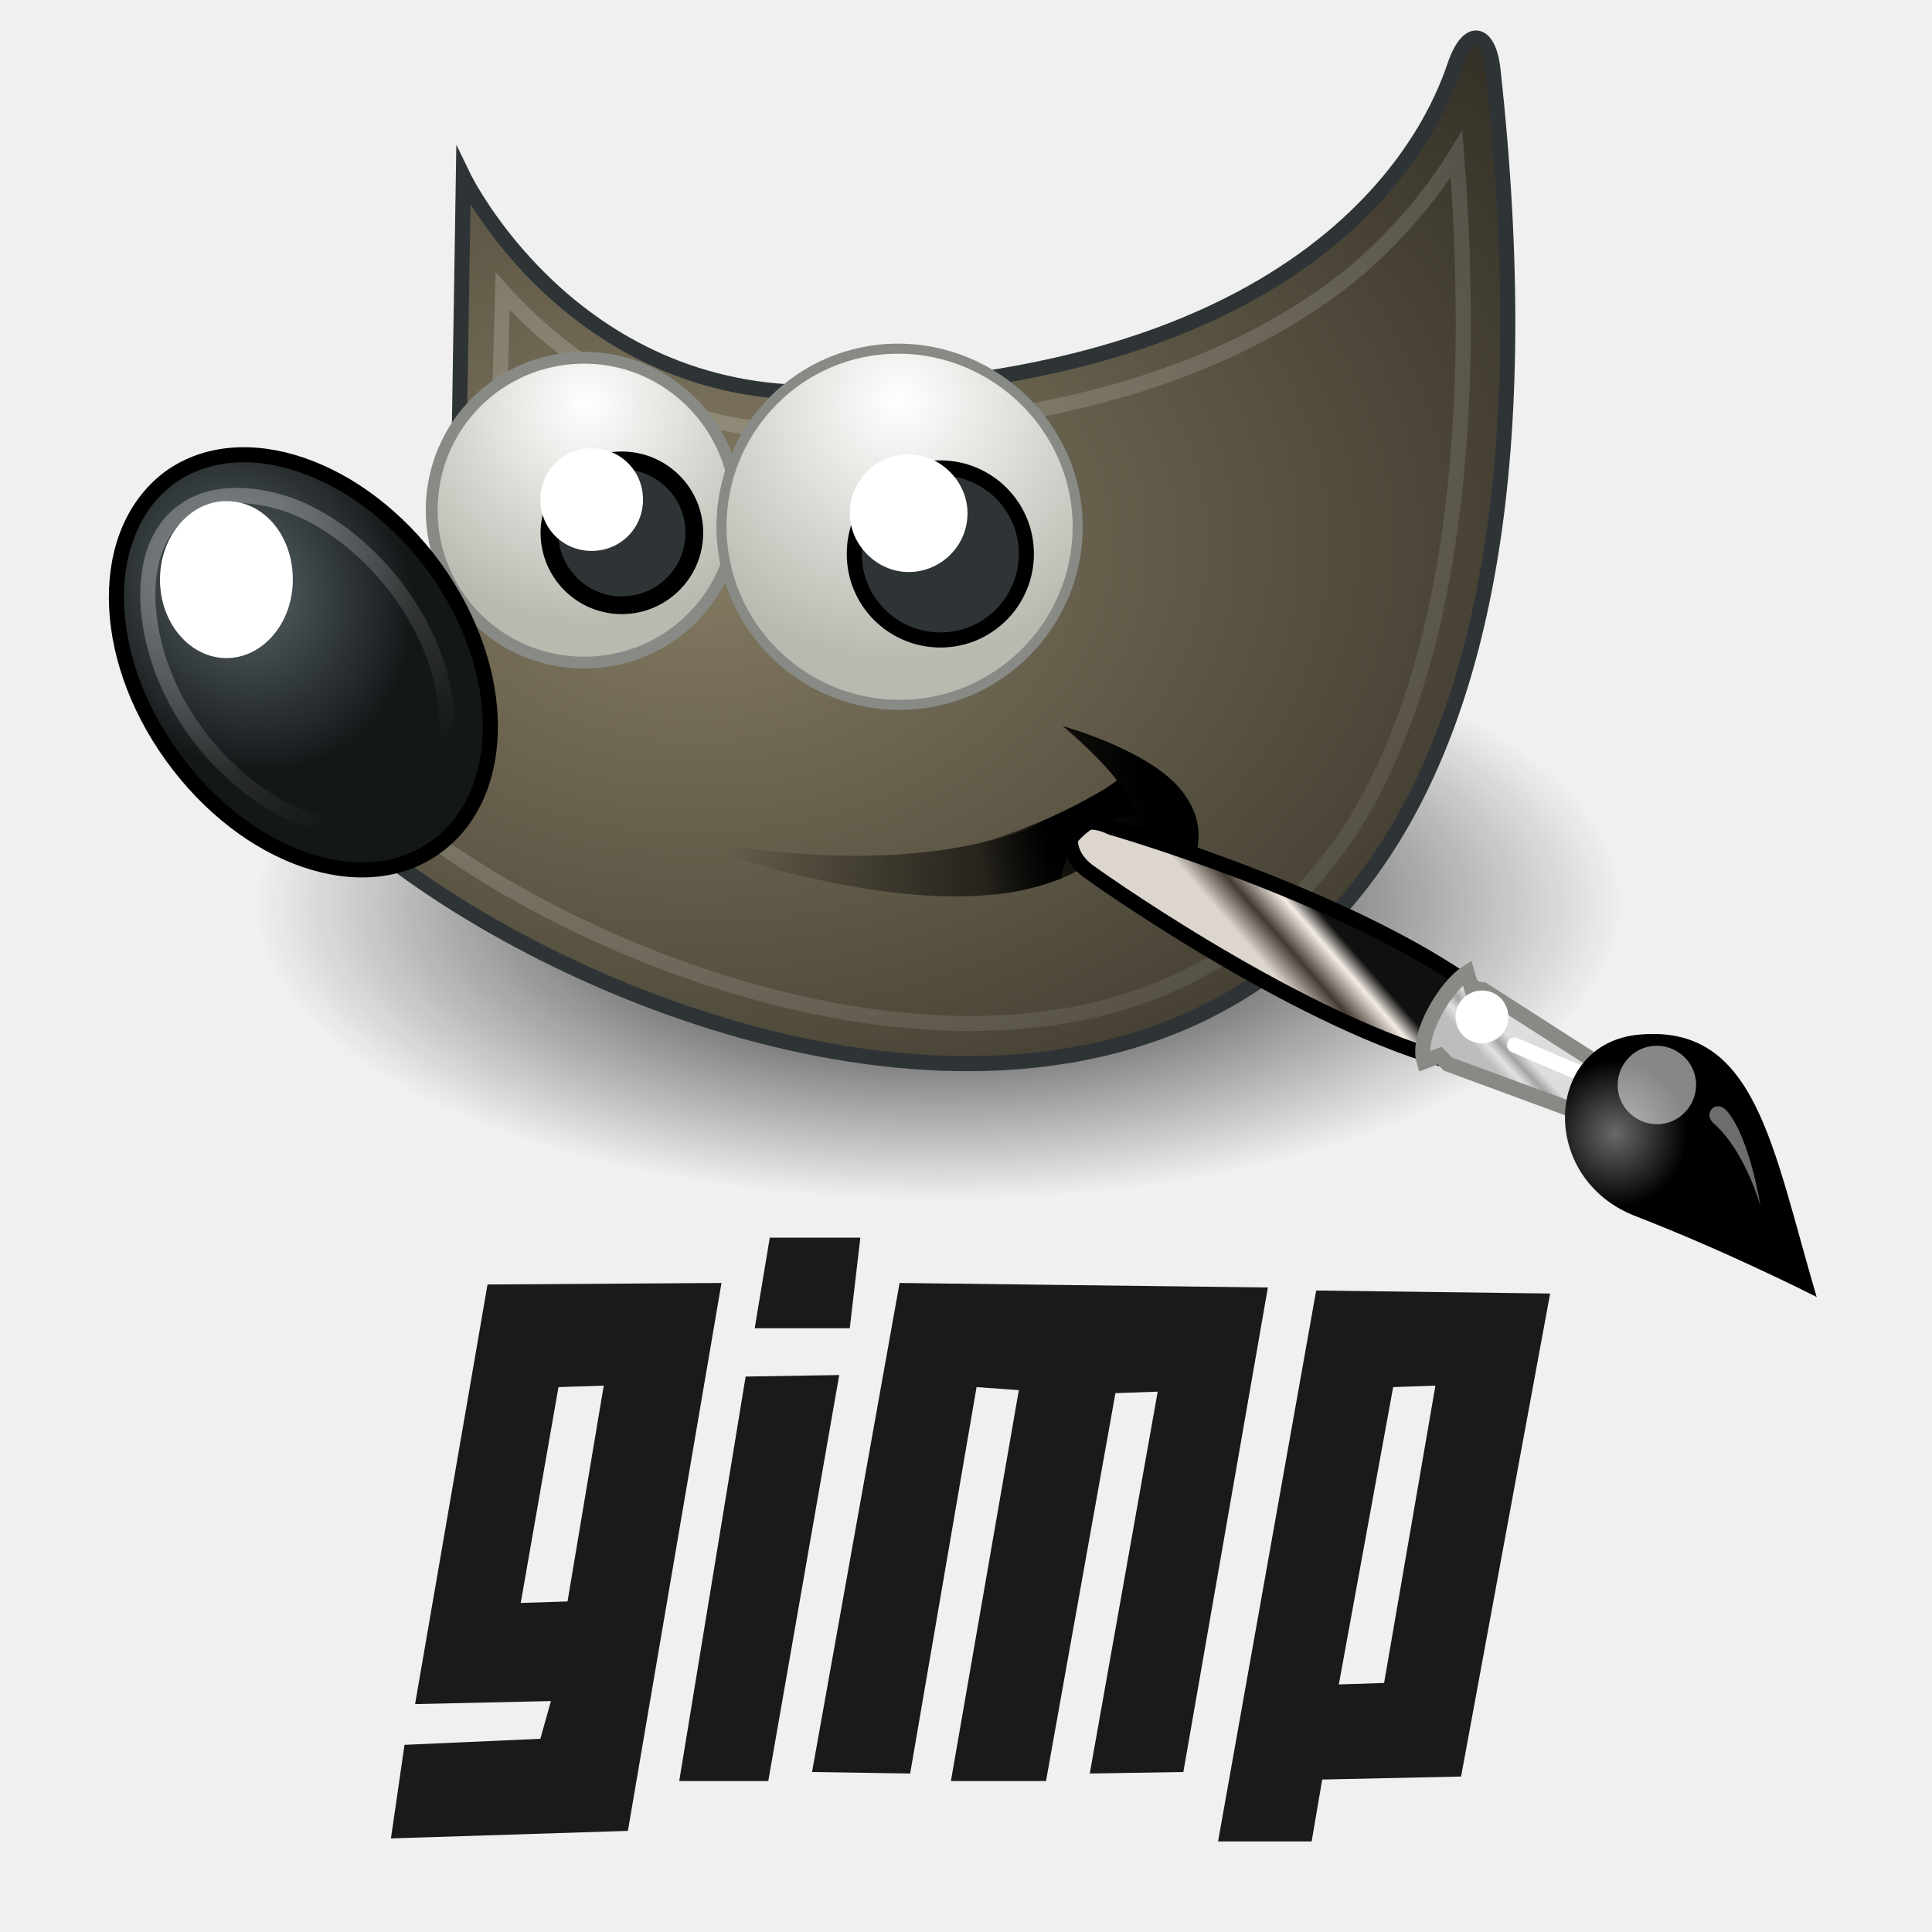
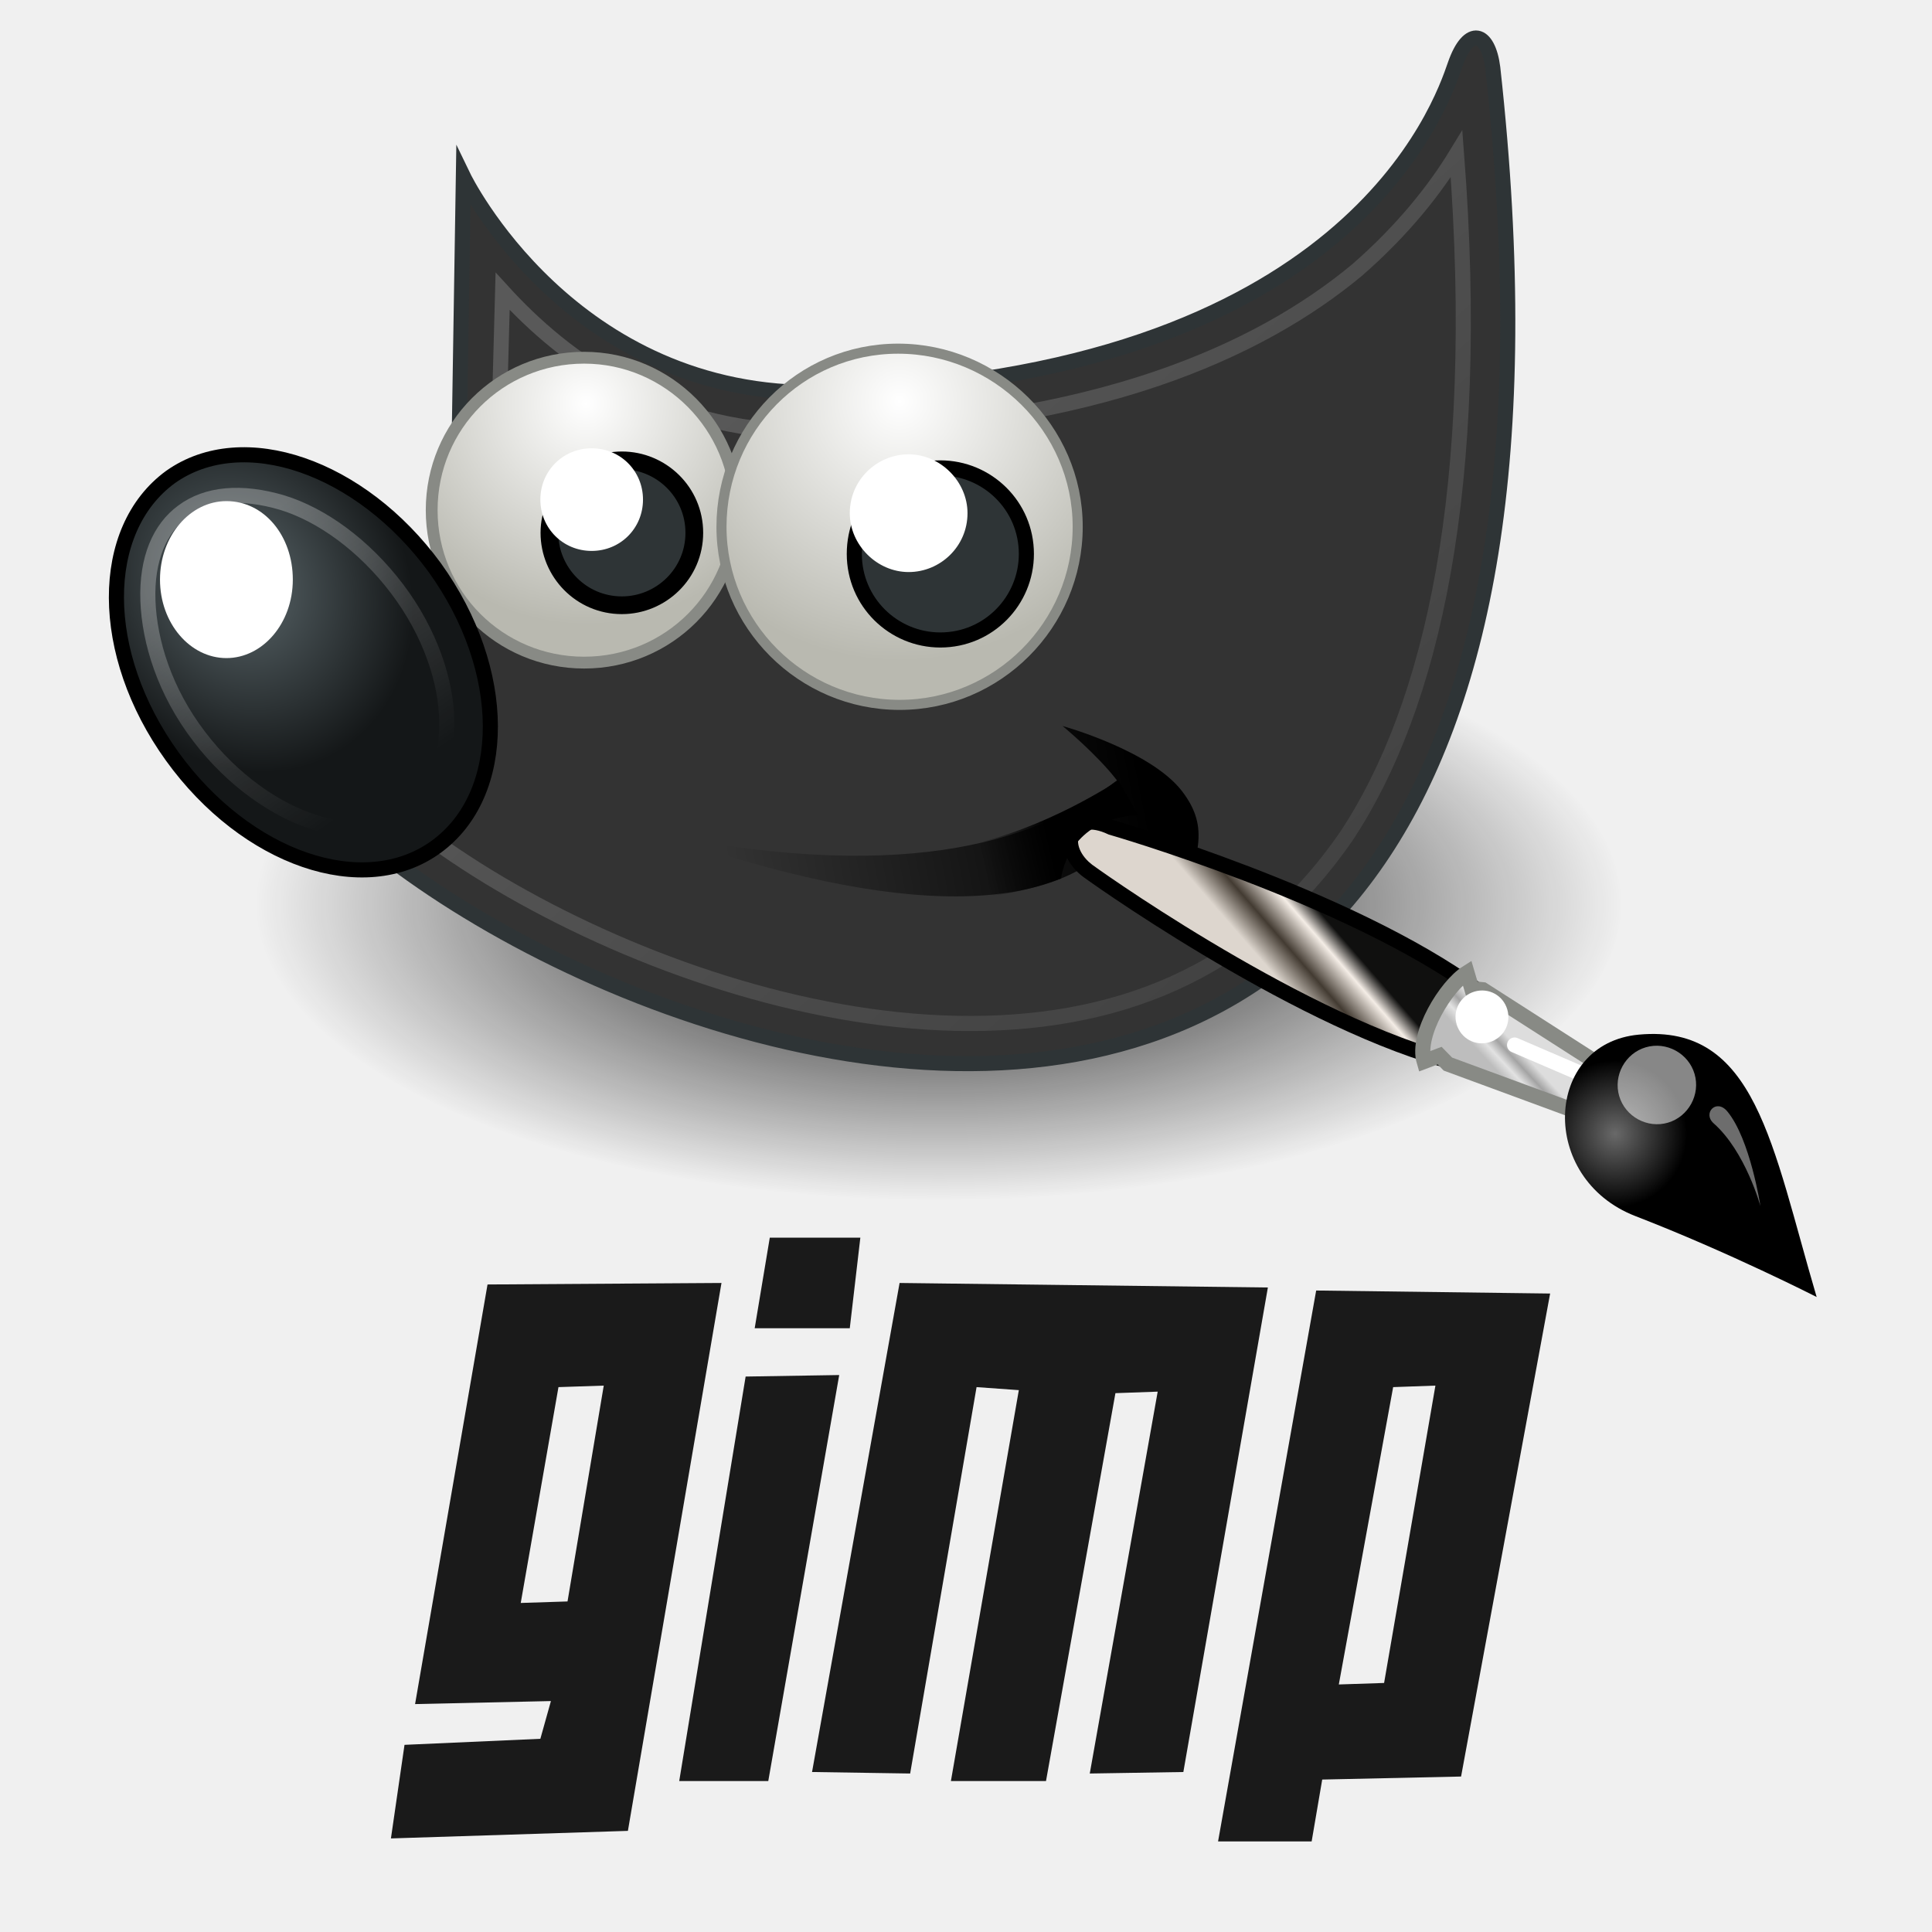
<svg xmlns="http://www.w3.org/2000/svg" width="128" height="128" viewBox="0 0 128 128" fill="none">
  <path d="M107.4 59.9C107.4 70.7 87.2 79.5 62.2 79.5C37.2 79.5 17 70.7 17 59.9C17 49.1 37.2 40.3 62.2 40.3C87.2 40.3 107.4 49.1 107.4 59.9Z" fill="url(#paint0_radial)" />
-   <path d="M30.7 11.7C30.7 11.7 37.8 26.4 54.5 26C89.4 25.1 95.5 6.9 96.4 4.3C97.3 1.7 98.6 2.1 98.9 4.5C110.3 107.7 20 63.4 16.8 45.9C34.7 40.7 30.4 30.6 30.4 30.6L30.7 11.7V11.7Z" fill="url(#paint1_radial)" stroke="#2E3436" stroke-miterlimit="10" />
-   <path d="M43.9 55.3C60.6 58.6 69.1 55.5 74 51.7C72.7 50 70.4 48.1 70.4 48.1C70.4 48.1 76.2 49.7 78.3 52.4C80.3 55 79.1 56.7 78.5 60C77.3 57 75.1 55.9 74.8 54.7C70.4 61 59.3 60.7 43.9 55.3V55.3Z" fill="url(#paint2_linear)" />
-   <path opacity="0.185" d="M96.5 10.2C95.1 12.5 93 15.2 89.9 17.9C83.4 23.3 72.5 28.2 54.6 28.6C44.1 28.9 37.4 23.8 33.3 19.3L33 30.4C33.3 31.4 34 33.8 32.8 37.1C31.5 40.6 27.5 44.3 20.5 47C21.1 48.3 21.7 49.6 23.6 51.4C26.1 53.9 29.7 56.6 33.9 59C42.3 63.8 53.2 67.6 63.4 67.8C73.6 68 82.8 64.7 89.2 55.4C94.9 46.8 98.2 32.3 96.5 10.2V10.2Z" stroke="url(#paint3_linear)" stroke-miterlimit="10" />
-   <path d="M48.8 33.8C48.8 39.4 44.3 43.9 38.7 43.9C33.1 43.9 28.6 39.4 28.6 33.8C28.6 28.2 33.1 23.7 38.7 23.7C44.3 23.7 48.8 28.3 48.8 33.8Z" fill="url(#paint4_radial)" stroke="#888A85" stroke-width="0.783" stroke-miterlimit="10" />
-   <path d="M28.8 37.6C33.7 44.4 33.7 52.6 28.9 56.1C24.1 59.6 16.3 56.9 11.4 50.1C6.5 43.3 6.5 35.1 11.3 31.6C16.1 28.2 23.9 30.9 28.8 37.6V37.6Z" fill="url(#paint5_radial)" stroke="black" stroke-miterlimit="10" />
+   <path d="M30.7 11.7C30.7 11.7 37.8 26.4 54.5 26C89.4 25.1 95.5 6.9 96.4 4.3C97.3 1.7 98.6 2.1 98.9 4.5C110.3 107.7 20 63.4 16.8 45.9C34.7 40.7 30.4 30.6 30.4 30.6L30.7 11.7Z" fill="#333333" stroke="#2E3436" stroke-miterlimit="10" />
+   <path d="M43.9 55.3C60.6 58.6 69.1 55.5 74 51.7C72.7 50 70.4 48.1 70.4 48.1C70.4 48.1 76.2 49.7 78.3 52.4C80.3 55 79.1 56.7 78.5 60C77.3 57 75.1 55.9 74.8 54.7C70.4 61 59.3 60.7 43.9 55.3Z" fill="url(#paint1_linear)" />
+   <path opacity="0.185" d="M96.5 10.2C95.1 12.5 93 15.2 89.9 17.9C83.4 23.3 72.5 28.2 54.6 28.6C44.1 28.9 37.4 23.8 33.3 19.3L33 30.4C33.3 31.4 34 33.8 32.8 37.1C31.5 40.6 27.5 44.3 20.5 47C21.1 48.3 21.7 49.6 23.6 51.4C26.1 53.9 29.7 56.6 33.9 59C42.3 63.8 53.2 67.6 63.4 67.8C73.6 68 82.8 64.7 89.2 55.4C94.9 46.8 98.2 32.3 96.5 10.2Z" stroke="url(#paint2_linear)" stroke-miterlimit="10" />
+   <path d="M48.8 33.8C48.8 39.4 44.3 43.9 38.7 43.9C33.1 43.9 28.6 39.4 28.6 33.8C28.6 28.2 33.1 23.7 38.7 23.7C44.3 23.7 48.8 28.3 48.8 33.8Z" fill="url(#paint3_radial)" stroke="#888A85" stroke-width="0.783" stroke-miterlimit="10" />
+   <path d="M28.8 37.6C33.7 44.4 33.7 52.6 28.9 56.1C24.1 59.6 16.3 56.9 11.4 50.1C6.5 43.3 6.5 35.1 11.3 31.6C16.1 28.2 23.9 30.9 28.8 37.6Z" fill="url(#paint4_radial)" stroke="black" stroke-miterlimit="10" />
  <path d="M46 35.3C46 38 43.8 40.1 41.2 40.1C38.5 40.1 36.4 37.9 36.4 35.3C36.4 32.7 38.6 30.5 41.2 30.5C43.8 30.5 46 32.6 46 35.3Z" fill="#2E3436" stroke="black" stroke-width="1.174" stroke-miterlimit="10" />
-   <path opacity="0.281" d="M12.1 33.9C10.6 35 9.7 37 9.8 39.8C9.9 42.5 10.9 45.8 13.2 48.8C15.4 51.7 18.3 53.7 20.9 54.5C23.5 55.3 25.6 55.1 27.2 53.9C28.8 52.7 29.6 50.6 29.6 47.9C29.6 45.2 28.5 41.9 26.3 39C24.1 36.1 21.3 34.1 18.7 33.3C16 32.5 13.7 32.7 12.1 33.9V33.9Z" stroke="url(#paint6_linear)" stroke-miterlimit="10" />
+   <path opacity="0.281" d="M12.1 33.9C10.6 35 9.7 37 9.8 39.8C9.9 42.5 10.9 45.8 13.2 48.8C15.4 51.7 18.3 53.7 20.9 54.5C23.5 55.3 25.6 55.1 27.2 53.9C28.8 52.7 29.6 50.6 29.6 47.9C29.6 45.2 28.5 41.9 26.3 39C24.1 36.1 21.3 34.1 18.7 33.3C16 32.5 13.7 32.7 12.1 33.9Z" stroke="url(#paint5_linear)" stroke-miterlimit="10" />
  <path d="M19.4 38.4C19.4 41.3 17.4 43.6 15 43.6C12.6 43.6 10.6 41.3 10.6 38.4C10.6 35.5 12.6 33.2 15 33.2C17.5 33.2 19.4 35.5 19.4 38.4Z" fill="white" />
  <path d="M42.6 33.1C42.6 35 41.1 36.5 39.2 36.5C37.3 36.5 35.8 35 35.8 33.1C35.8 31.2 37.3 29.7 39.2 29.7C41.1 29.7 42.6 31.2 42.6 33.1Z" fill="white" />
-   <path d="M71.4 34.9C71.4 41.4 66.1 46.7 59.6 46.7C53.1 46.7 47.8 41.4 47.8 34.9C47.8 28.4 53 23.1 59.5 23.1C66 23.1 71.4 28.4 71.4 34.9V34.9Z" fill="url(#paint7_radial)" stroke="#888A85" stroke-width="0.667" stroke-miterlimit="10" />
+   <path d="M71.4 34.9C71.4 41.4 66.1 46.7 59.6 46.7C53.1 46.7 47.8 41.4 47.8 34.9C47.8 28.4 53 23.1 59.5 23.1C66 23.1 71.4 28.4 71.4 34.9Z" fill="url(#paint6_radial)" stroke="#888A85" stroke-width="0.667" stroke-miterlimit="10" />
  <path d="M68 36.7C68 39.8 65.5 42.4 62.3 42.4C59.2 42.4 56.6 39.9 56.6 36.7C56.6 33.5 59.1 31 62.3 31C65.4 31 68 33.5 68 36.7Z" fill="#2E3436" stroke="black" stroke-miterlimit="10" />
  <path d="M64.1 34C64.1 36.2 62.3 37.9 60.2 37.9C58.1 37.9 56.3 36.1 56.3 34C56.3 31.8 58.1 30.1 60.2 30.1C62.3 30.1 64.1 31.9 64.1 34Z" fill="white" />
-   <path d="M95.577 70.176L97.873 65.599C89.331 59.343 73.626 54.818 73.626 54.818C70.917 53.539 70.033 56.004 71.945 57.602C71.906 57.614 85.348 67.257 95.577 70.176V70.176Z" fill="url(#paint8_linear)" stroke="black" stroke-width="1.001" stroke-linecap="round" />
-   <path d="M106.532 74.406L107.76 71.671L98.247 65.573L97.504 65.496L97.193 64.443C95.799 65.32 93.82 68.532 94.35 70.326L95.379 69.938L95.926 70.497L106.532 74.406V74.406Z" fill="url(#paint9_linear)" stroke="#888A85" stroke-width="1.001" stroke-linecap="round" />
+   <path d="M95.577 70.176L97.873 65.599C89.331 59.343 73.626 54.818 73.626 54.818C70.917 53.539 70.033 56.004 71.945 57.602C71.906 57.614 85.348 67.257 95.577 70.176Z" fill="url(#paint7_linear)" stroke="black" stroke-width="1.001" stroke-linecap="round" />
+   <path d="M106.532 74.406L107.76 71.671L98.247 65.573L97.504 65.496L97.193 64.443C95.799 65.32 93.82 68.532 94.35 70.326L95.379 69.938L95.926 70.497L106.532 74.406Z" fill="url(#paint8_linear)" stroke="#888A85" stroke-width="1.001" stroke-linecap="round" />
  <path d="M100.344 69.237L106.656 71.954" stroke="white" stroke-width="1.001" stroke-linecap="round" stroke-linejoin="round" />
-   <path d="M120.358 85.93C117.391 75.868 116.334 67.828 108.577 68.547C102.304 69.125 101.888 78.065 108.349 80.569C114.569 82.974 120.358 85.93 120.358 85.93Z" fill="url(#paint10_radial)" />
+   <path d="M120.358 85.93C117.391 75.868 116.334 67.828 108.577 68.547C102.304 69.125 101.888 78.065 108.349 80.569C114.569 82.974 120.358 85.93 120.358 85.93Z" fill="url(#paint9_radial)" />
  <path opacity="0.528" d="M109.036 69.386C110.401 68.984 111.866 69.781 112.268 71.147C112.671 72.511 111.873 73.976 110.508 74.379C109.143 74.781 107.679 73.984 107.276 72.618C106.874 71.254 107.671 69.789 109.036 69.386Z" fill="white" />
  <path d="M97.689 65.695C98.626 65.419 99.585 65.942 99.861 66.878C100.137 67.814 99.615 68.773 98.678 69.049C97.743 69.326 96.783 68.803 96.507 67.867C96.231 66.931 96.754 65.972 97.689 65.695Z" fill="white" />
-   <path opacity="0.428" d="M116.632 79.906C116.632 79.906 115.652 76.296 113.53 74.42C112.782 73.751 113.717 72.754 114.445 73.641C115.963 75.483 116.632 79.906 116.632 79.906V79.906Z" fill="url(#paint11_linear)" />
-   <path d="M61.9 59.4C65.6 59.8 69 58.7 70.3 58.2C70.5 56.8 71.6 54.2 75.4 54L74.1 51.7C74.1 51.7 69.2 55 64 56L61.9 59.4V59.4Z" fill="url(#paint12_linear)" />
-   <path d="M32.3 85.1L27.5 112.9L36.5 112.7L35.8 115.2L26.8 115.6L25.9 121.8L41.6 121.3L47.8 85L32.3 85.1ZM37.6 106.1L34.5 106.2L37 91.9L40 91.8L37.6 106.1ZM49.4 91.2L55.6 91.1L50.9 118H45L49.4 91.2ZM53.8 117.4L59.6 85L84 85.3L78.4 117.4L72.2 117.5L76.7 92.2L73.9 92.3L69.3 118H63L67.5 92.1L64.7 91.9L60.3 117.5L53.8 117.4ZM87.2 85.5L80.7 122H86.9L87.6 117.9L96.8 117.7L102.7 85.7L87.2 85.5V85.5ZM91.7 111.5L88.7 111.6L92.3 91.9L95.1 91.8L91.7 111.5V111.5ZM51 82H57L56.3 88H50L51 82Z" fill="#1A1A1A" />
+   <path opacity="0.428" d="M116.632 79.906C116.632 79.906 115.652 76.296 113.53 74.42C112.782 73.751 113.717 72.754 114.445 73.641C115.963 75.483 116.632 79.906 116.632 79.906Z" fill="url(#paint10_linear)" />
+   <path d="M61.9 59.4C65.6 59.8 69 58.7 70.3 58.2C70.5 56.8 71.6 54.2 75.4 54L74.1 51.7C74.1 51.7 69.2 55 64 56L61.9 59.4Z" fill="url(#paint11_linear)" />
+   <path d="M32.3 85.1L27.5 112.9L36.5 112.7L35.8 115.2L26.8 115.6L25.9 121.8L41.6 121.3L47.8 85L32.3 85.1ZM37.6 106.1L34.5 106.2L37 91.9L40 91.8L37.6 106.1ZM49.4 91.2L55.6 91.1L50.9 118H45L49.4 91.2ZM53.8 117.4L59.6 85L84 85.3L78.4 117.4L72.2 117.5L76.7 92.2L73.9 92.3L69.3 118H63L67.5 92.1L64.7 91.9L60.3 117.5L53.8 117.4ZM87.2 85.5L80.7 122H86.9L87.6 117.9L96.8 117.7L102.7 85.7L87.2 85.5ZM91.7 111.5L88.7 111.6L92.3 91.9L95.1 91.8L91.7 111.5ZM51 82H57L56.3 88H50L51 82Z" fill="#1A1A1A" />
  <defs>
    <radialGradient id="paint0_radial" cx="0" cy="0" r="1" gradientUnits="userSpaceOnUse" gradientTransform="translate(62.221 59.9331) scale(45.158 19.6437)">
      <stop />
      <stop offset="1" stop-opacity="0" />
    </radialGradient>
-     <radialGradient id="paint1_radial" cx="0" cy="0" r="1" gradientUnits="userSpaceOnUse" gradientTransform="translate(46.0223 36.0708) scale(84.3611 61.7126)">
-       <stop stop-color="#857C63" />
-       <stop offset="1" stop-color="#221F19" />
-     </radialGradient>
-     <linearGradient id="paint2_linear" x1="76.062" y1="53.791" x2="48.504" y2="59.259" gradientUnits="userSpaceOnUse">
+     <linearGradient id="paint1_linear" x1="76.062" y1="53.791" x2="48.504" y2="59.259" gradientUnits="userSpaceOnUse">
      <stop />
      <stop offset="1" stop-opacity="0" />
    </linearGradient>
-     <linearGradient id="paint3_linear" x1="51.959" y1="21.103" x2="110.47" y2="87.522" gradientUnits="userSpaceOnUse">
+     <linearGradient id="paint2_linear" x1="51.959" y1="21.103" x2="110.47" y2="87.522" gradientUnits="userSpaceOnUse">
      <stop stop-color="white" />
      <stop offset="1" stop-color="white" stop-opacity="0" />
    </linearGradient>
-     <radialGradient id="paint4_radial" cx="0" cy="0" r="1" gradientUnits="userSpaceOnUse" gradientTransform="translate(38.8321 26.7429) scale(14.6561)">
+     <radialGradient id="paint3_radial" cx="0" cy="0" r="1" gradientUnits="userSpaceOnUse" gradientTransform="translate(38.8321 26.7429) scale(14.6561)">
      <stop stop-color="white" />
      <stop offset="1" stop-color="#B9B9B0" />
    </radialGradient>
-     <radialGradient id="paint5_radial" cx="0" cy="0" r="1" gradientUnits="userSpaceOnUse" gradientTransform="translate(15.8921 38.7522) rotate(-29.992) scale(11.0003 12.8478)">
+     <radialGradient id="paint4_radial" cx="0" cy="0" r="1" gradientUnits="userSpaceOnUse" gradientTransform="translate(15.8921 38.7522) rotate(-29.992) scale(11.0003 12.8478)">
      <stop stop-color="#5B676B" />
      <stop offset="1" stop-color="#141718" />
    </radialGradient>
-     <linearGradient id="paint6_linear" x1="14.593" y1="36.258" x2="25.524" y2="52.084" gradientUnits="userSpaceOnUse">
+     <linearGradient id="paint5_linear" x1="14.593" y1="36.258" x2="25.524" y2="52.084" gradientUnits="userSpaceOnUse">
      <stop stop-color="white" />
      <stop offset="1" stop-color="white" stop-opacity="0" />
    </linearGradient>
-     <radialGradient id="paint7_radial" cx="0" cy="0" r="1" gradientUnits="userSpaceOnUse" gradientTransform="translate(59.6031 26.6024) scale(17.2046)">
+     <radialGradient id="paint6_radial" cx="0" cy="0" r="1" gradientUnits="userSpaceOnUse" gradientTransform="translate(59.6031 26.6024) scale(17.2046)">
      <stop stop-color="white" />
      <stop offset="1" stop-color="#B9B9B0" />
    </radialGradient>
-     <linearGradient id="paint8_linear" x1="85.577" y1="58.264" x2="81.787" y2="61.56" gradientUnits="userSpaceOnUse">
+     <linearGradient id="paint7_linear" x1="85.577" y1="58.264" x2="81.787" y2="61.56" gradientUnits="userSpaceOnUse">
      <stop stop-color="#10100F" />
      <stop offset="0.242" stop-color="#F4EDE6" />
      <stop offset="0.621" stop-color="#433B32" />
      <stop offset="1" stop-color="#DDD6CE" />
    </linearGradient>
-     <linearGradient id="paint9_linear" x1="100.237" y1="72.096" x2="101.756" y2="70.689" gradientUnits="userSpaceOnUse">
+     <linearGradient id="paint8_linear" x1="100.237" y1="72.096" x2="101.756" y2="70.689" gradientUnits="userSpaceOnUse">
      <stop stop-color="#BDBDBD" />
      <stop offset="0.333" stop-color="#E2E2E2" />
      <stop offset="0.667" stop-color="#A3A3A3" />
      <stop offset="1" stop-color="#DDDDDD" />
    </linearGradient>
-     <radialGradient id="paint10_radial" cx="0" cy="0" r="1" gradientUnits="userSpaceOnUse" gradientTransform="translate(107.008 75.1156) rotate(0.410477) scale(4.76429 4.86273)">
+     <radialGradient id="paint9_radial" cx="0" cy="0" r="1" gradientUnits="userSpaceOnUse" gradientTransform="translate(107.008 75.1156) rotate(0.410477) scale(4.76429 4.86273)">
      <stop stop-color="#696969" />
      <stop offset="1" />
    </radialGradient>
-     <linearGradient id="paint11_linear" x1="113.421" y1="73.122" x2="112.46" y2="70.836" gradientUnits="userSpaceOnUse">
+     <linearGradient id="paint10_linear" x1="113.421" y1="73.122" x2="112.46" y2="70.836" gradientUnits="userSpaceOnUse">
      <stop stop-color="white" />
      <stop offset="1" stop-color="white" stop-opacity="0" />
    </linearGradient>
-     <linearGradient id="paint12_linear" x1="69.557" y1="55.712" x2="65.019" y2="56.805" gradientUnits="userSpaceOnUse">
+     <linearGradient id="paint11_linear" x1="69.557" y1="55.712" x2="65.019" y2="56.805" gradientUnits="userSpaceOnUse">
      <stop />
      <stop offset="1" stop-opacity="0" />
    </linearGradient>
  </defs>
</svg>
